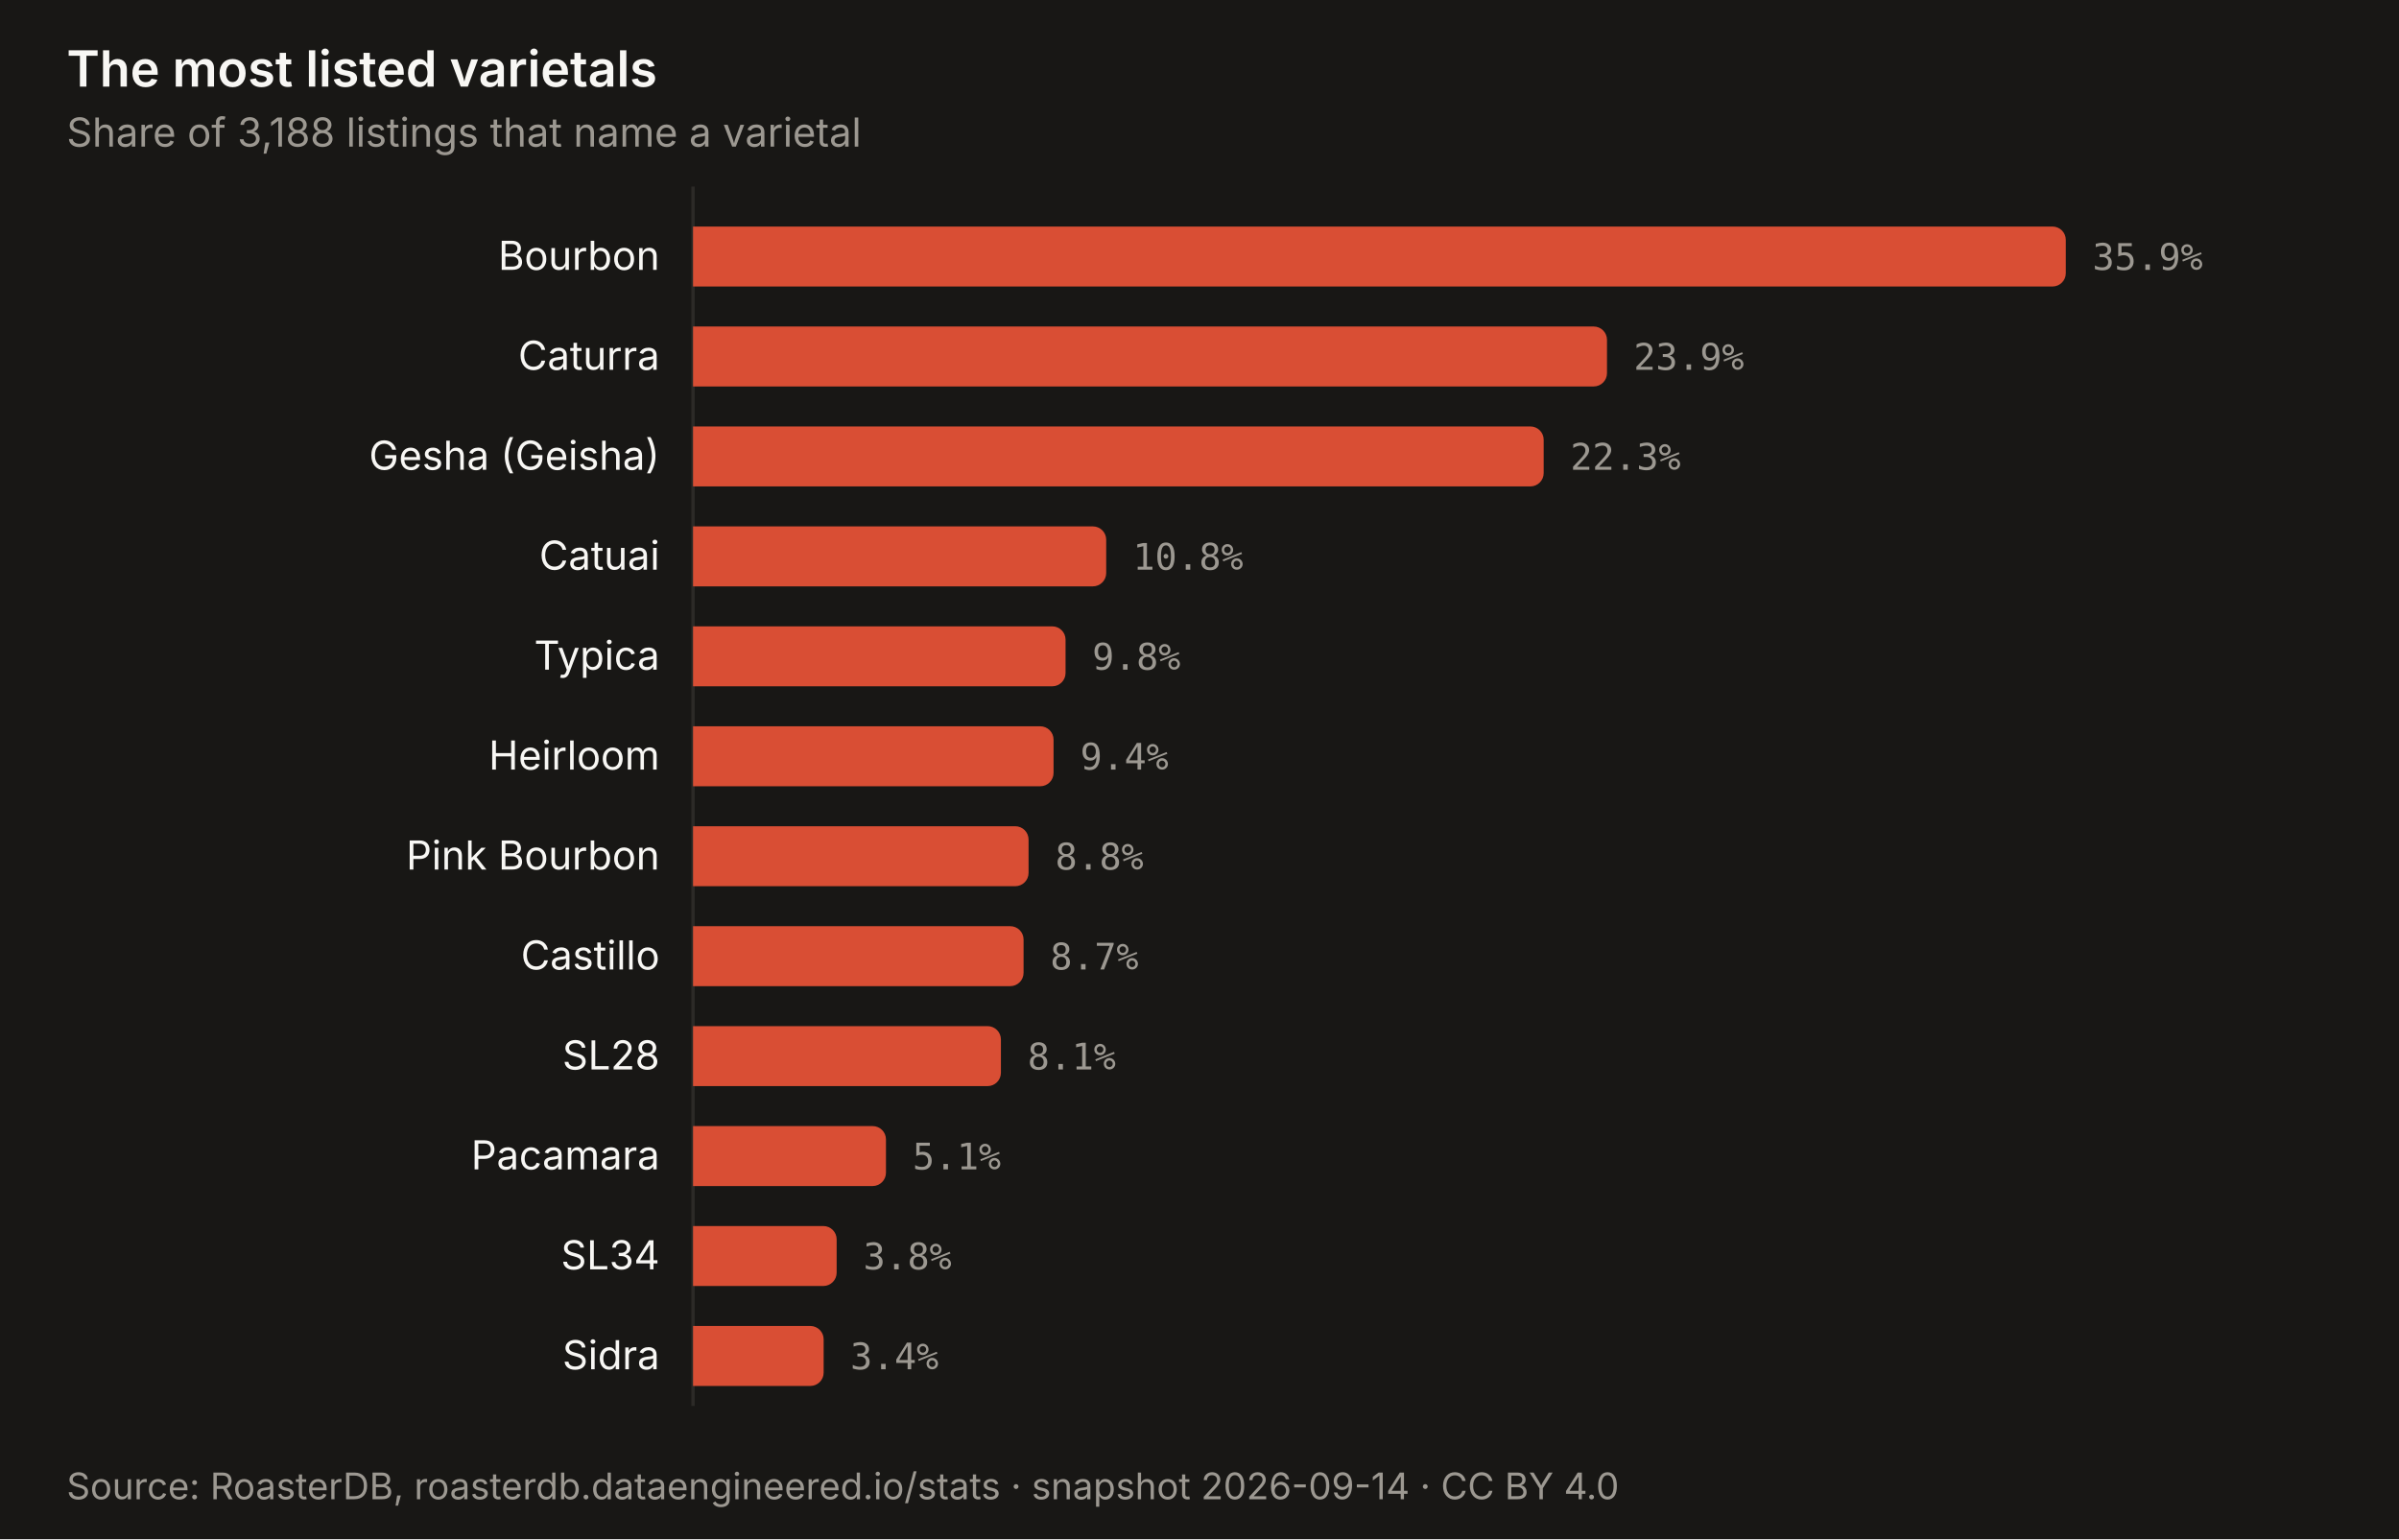
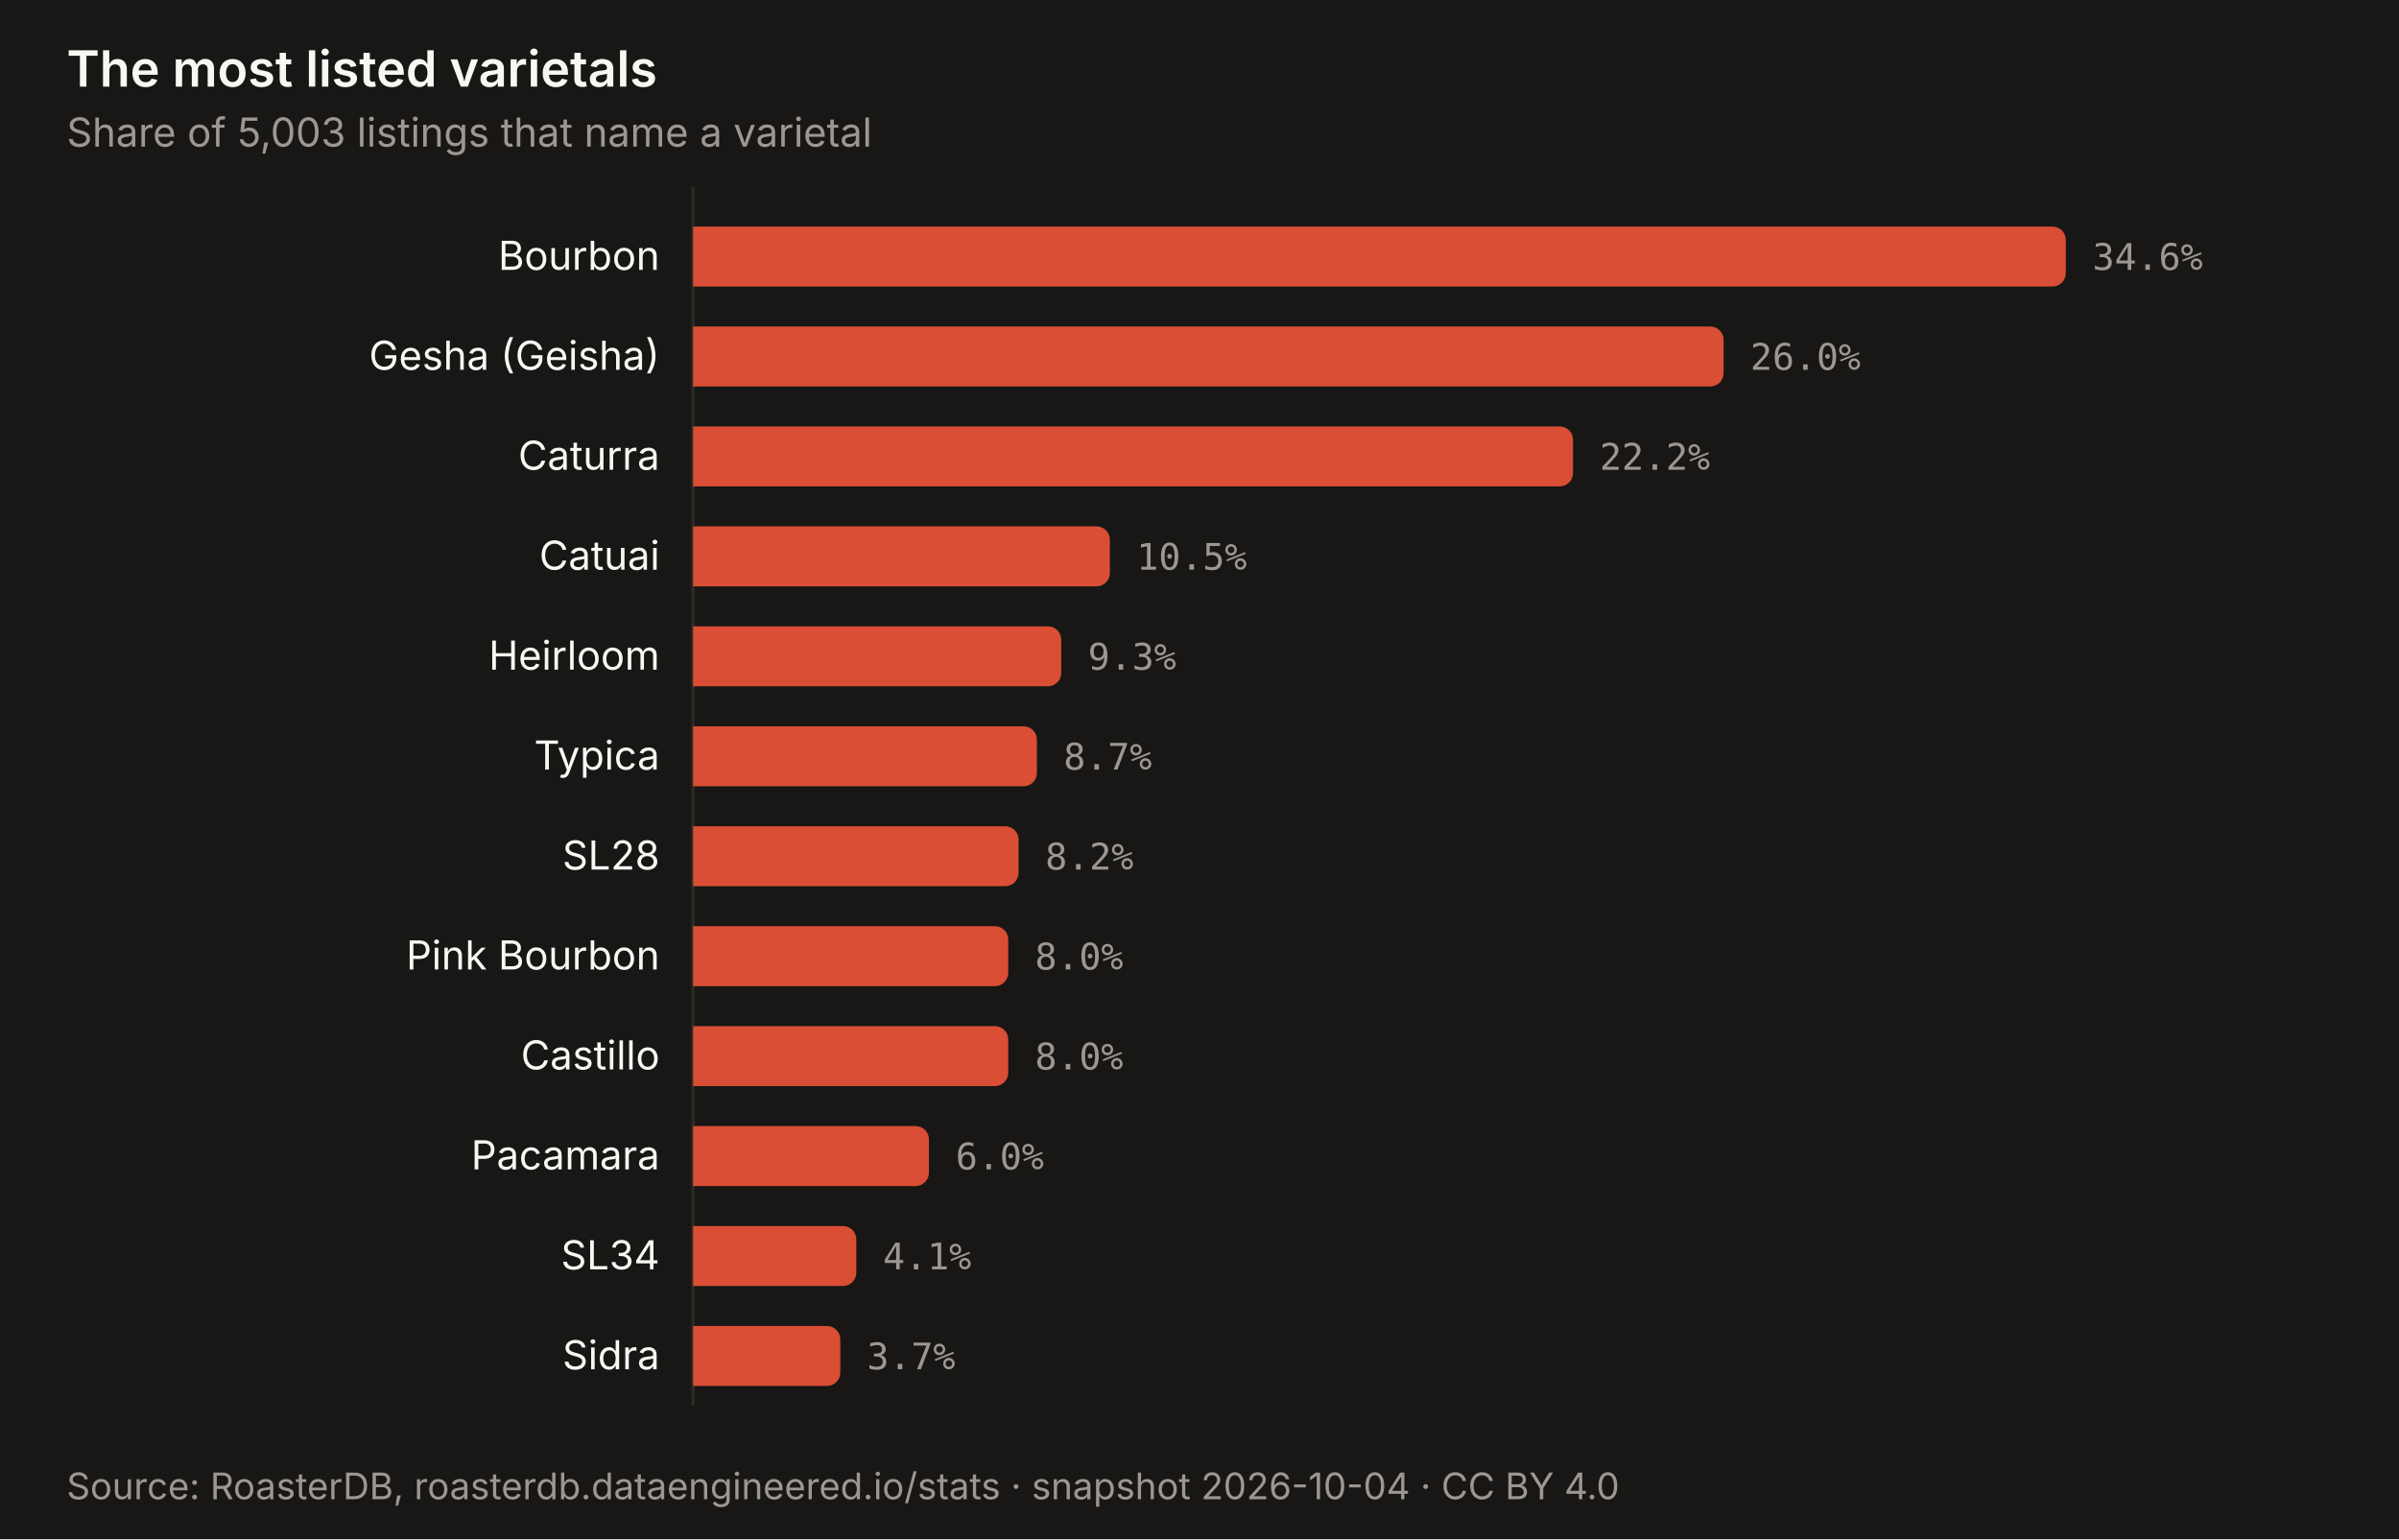
<svg xmlns="http://www.w3.org/2000/svg" viewBox="0 0 720 462" width="720" height="462" role="img" aria-labelledby="t-varietals d-varietals" font-family="'Outfit', 'Inter', system-ui, -apple-system, 'Segoe UI', sans-serif" font-size="12">
  <rect width="720" height="462" fill="#181715" />
  <text x="20" y="26" font-size="15" font-weight="600" fill="#f8f7f4">The most listed varietals</text>
-   <text x="20" y="44" font-size="12" fill="#9c9891">Share of 3,188 listings that name a varietal</text>
+   <text x="20" y="44" font-size="12" fill="#9c9891">Share of 5,003 listings that name a varietal</text>
  <line x1="208" y1="56" x2="208" y2="422" stroke="#2c2a27" stroke-width="1" />
  <g>
    <rect x="0" y="62" width="720" height="30" fill="transparent" />
    <path d="M208 68.0 h408.0 a4 4 0 0 1 4 4 v10 a4 4 0 0 1 -4 4 h-408.0 z" fill="#d94e34" />
    <text x="198" y="81.0" text-anchor="end" fill="#f8f7f4">Bourbon</text>
-     <text x="628.0" y="81.0" fill="#9c9891" font-family="'JetBrains Mono', ui-monospace, Menlo, Consolas, monospace" font-size="11">35.9%</text>
+     <text x="628.0" y="81.0" fill="#9c9891" font-family="'JetBrains Mono', ui-monospace, Menlo, Consolas, monospace" font-size="11">34.6%</text>
  </g>
  <g>
    <rect x="0" y="92" width="720" height="30" fill="transparent" />
-     <path d="M208 98.0 h270.3 a4 4 0 0 1 4 4 v10 a4 4 0 0 1 -4 4 h-270.3 z" fill="#d94e34" />
-     <text x="198" y="111.0" text-anchor="end" fill="#f8f7f4">Caturra</text>
-     <text x="490.3" y="111.0" fill="#9c9891" font-family="'JetBrains Mono', ui-monospace, Menlo, Consolas, monospace" font-size="11">23.9%</text>
+     <path d="M208 98.0 h305.3 a4 4 0 0 1 4 4 v10 a4 4 0 0 1 -4 4 h-305.3 z" fill="#d94e34" />
+     <text x="198" y="111.0" text-anchor="end" fill="#f8f7f4">Gesha (Geisha)</text>
+     <text x="525.3" y="111.0" fill="#9c9891" font-family="'JetBrains Mono', ui-monospace, Menlo, Consolas, monospace" font-size="11">26.0%</text>
  </g>
  <g>
    <rect x="0" y="122" width="720" height="30" fill="transparent" />
-     <path d="M208 128.0 h251.3 a4 4 0 0 1 4 4 v10 a4 4 0 0 1 -4 4 h-251.3 z" fill="#d94e34" />
-     <text x="198" y="141.0" text-anchor="end" fill="#f8f7f4">Gesha (Geisha)</text>
-     <text x="471.3" y="141.0" fill="#9c9891" font-family="'JetBrains Mono', ui-monospace, Menlo, Consolas, monospace" font-size="11">22.3%</text>
+     <path d="M208 128.0 h260.1 a4 4 0 0 1 4 4 v10 a4 4 0 0 1 -4 4 h-260.1 z" fill="#d94e34" />
+     <text x="198" y="141.0" text-anchor="end" fill="#f8f7f4">Caturra</text>
+     <text x="480.1" y="141.0" fill="#9c9891" font-family="'JetBrains Mono', ui-monospace, Menlo, Consolas, monospace" font-size="11">22.2%</text>
  </g>
  <g>
    <rect x="0" y="152" width="720" height="30" fill="transparent" />
-     <path d="M208 158.0 h120.0 a4 4 0 0 1 4 4 v10 a4 4 0 0 1 -4 4 h-120.0 z" fill="#d94e34" />
+     <path d="M208 158.0 h121.1 a4 4 0 0 1 4 4 v10 a4 4 0 0 1 -4 4 h-121.1 z" fill="#d94e34" />
    <text x="198" y="171.0" text-anchor="end" fill="#f8f7f4">Catuai</text>
-     <text x="340.0" y="171.0" fill="#9c9891" font-family="'JetBrains Mono', ui-monospace, Menlo, Consolas, monospace" font-size="11">10.8%</text>
+     <text x="341.1" y="171.0" fill="#9c9891" font-family="'JetBrains Mono', ui-monospace, Menlo, Consolas, monospace" font-size="11">10.5%</text>
  </g>
  <g>
    <rect x="0" y="182" width="720" height="30" fill="transparent" />
-     <path d="M208 188.0 h107.8 a4 4 0 0 1 4 4 v10 a4 4 0 0 1 -4 4 h-107.8 z" fill="#d94e34" />
-     <text x="198" y="201.0" text-anchor="end" fill="#f8f7f4">Typica</text>
-     <text x="327.8" y="201.0" fill="#9c9891" font-family="'JetBrains Mono', ui-monospace, Menlo, Consolas, monospace" font-size="11">9.8%</text>
+     <path d="M208 188.0 h106.5 a4 4 0 0 1 4 4 v10 a4 4 0 0 1 -4 4 h-106.5 z" fill="#d94e34" />
+     <text x="198" y="201.0" text-anchor="end" fill="#f8f7f4">Heirloom</text>
+     <text x="326.5" y="201.0" fill="#9c9891" font-family="'JetBrains Mono', ui-monospace, Menlo, Consolas, monospace" font-size="11">9.3%</text>
  </g>
  <g>
    <rect x="0" y="212" width="720" height="30" fill="transparent" />
-     <path d="M208 218.0 h104.2 a4 4 0 0 1 4 4 v10 a4 4 0 0 1 -4 4 h-104.2 z" fill="#d94e34" />
-     <text x="198" y="231.0" text-anchor="end" fill="#f8f7f4">Heirloom</text>
-     <text x="324.2" y="231.0" fill="#9c9891" font-family="'JetBrains Mono', ui-monospace, Menlo, Consolas, monospace" font-size="11">9.4%</text>
+     <path d="M208 218.0 h99.2 a4 4 0 0 1 4 4 v10 a4 4 0 0 1 -4 4 h-99.2 z" fill="#d94e34" />
+     <text x="198" y="231.0" text-anchor="end" fill="#f8f7f4">Typica</text>
+     <text x="319.2" y="231.0" fill="#9c9891" font-family="'JetBrains Mono', ui-monospace, Menlo, Consolas, monospace" font-size="11">8.7%</text>
  </g>
  <g>
    <rect x="0" y="242" width="720" height="30" fill="transparent" />
-     <path d="M208 248.0 h96.7 a4 4 0 0 1 4 4 v10 a4 4 0 0 1 -4 4 h-96.7 z" fill="#d94e34" />
-     <text x="198" y="261.0" text-anchor="end" fill="#f8f7f4">Pink Bourbon</text>
-     <text x="316.7" y="261.0" fill="#9c9891" font-family="'JetBrains Mono', ui-monospace, Menlo, Consolas, monospace" font-size="11">8.8%</text>
+     <path d="M208 248.0 h93.7 a4 4 0 0 1 4 4 v10 a4 4 0 0 1 -4 4 h-93.7 z" fill="#d94e34" />
+     <text x="198" y="261.0" text-anchor="end" fill="#f8f7f4">SL28</text>
+     <text x="313.7" y="261.0" fill="#9c9891" font-family="'JetBrains Mono', ui-monospace, Menlo, Consolas, monospace" font-size="11">8.2%</text>
  </g>
  <g>
    <rect x="0" y="272" width="720" height="30" fill="transparent" />
-     <path d="M208 278.0 h95.2 a4 4 0 0 1 4 4 v10 a4 4 0 0 1 -4 4 h-95.2 z" fill="#d94e34" />
-     <text x="198" y="291.0" text-anchor="end" fill="#f8f7f4">Castillo</text>
-     <text x="315.2" y="291.0" fill="#9c9891" font-family="'JetBrains Mono', ui-monospace, Menlo, Consolas, monospace" font-size="11">8.7%</text>
+     <path d="M208 278.0 h90.6 a4 4 0 0 1 4 4 v10 a4 4 0 0 1 -4 4 h-90.6 z" fill="#d94e34" />
+     <text x="198" y="291.0" text-anchor="end" fill="#f8f7f4">Pink Bourbon</text>
+     <text x="310.6" y="291.0" fill="#9c9891" font-family="'JetBrains Mono', ui-monospace, Menlo, Consolas, monospace" font-size="11">8.0%</text>
  </g>
  <g>
    <rect x="0" y="302" width="720" height="30" fill="transparent" />
-     <path d="M208 308.0 h88.4 a4 4 0 0 1 4 4 v10 a4 4 0 0 1 -4 4 h-88.4 z" fill="#d94e34" />
-     <text x="198" y="321.0" text-anchor="end" fill="#f8f7f4">SL28</text>
-     <text x="308.4" y="321.0" fill="#9c9891" font-family="'JetBrains Mono', ui-monospace, Menlo, Consolas, monospace" font-size="11">8.1%</text>
+     <path d="M208 308.0 h90.6 a4 4 0 0 1 4 4 v10 a4 4 0 0 1 -4 4 h-90.6 z" fill="#d94e34" />
+     <text x="198" y="321.0" text-anchor="end" fill="#f8f7f4">Castillo</text>
+     <text x="310.6" y="321.0" fill="#9c9891" font-family="'JetBrains Mono', ui-monospace, Menlo, Consolas, monospace" font-size="11">8.0%</text>
  </g>
  <g>
    <rect x="0" y="332" width="720" height="30" fill="transparent" />
-     <path d="M208 338.0 h53.9 a4 4 0 0 1 4 4 v10 a4 4 0 0 1 -4 4 h-53.9 z" fill="#d94e34" />
+     <path d="M208 338.0 h66.8 a4 4 0 0 1 4 4 v10 a4 4 0 0 1 -4 4 h-66.8 z" fill="#d94e34" />
    <text x="198" y="351.0" text-anchor="end" fill="#f8f7f4">Pacamara</text>
-     <text x="273.9" y="351.0" fill="#9c9891" font-family="'JetBrains Mono', ui-monospace, Menlo, Consolas, monospace" font-size="11">5.1%</text>
+     <text x="286.8" y="351.0" fill="#9c9891" font-family="'JetBrains Mono', ui-monospace, Menlo, Consolas, monospace" font-size="11">6.0%</text>
  </g>
  <g>
    <rect x="0" y="362" width="720" height="30" fill="transparent" />
-     <path d="M208 368.0 h39.1 a4 4 0 0 1 4 4 v10 a4 4 0 0 1 -4 4 h-39.1 z" fill="#d94e34" />
+     <path d="M208 368.0 h45.0 a4 4 0 0 1 4 4 v10 a4 4 0 0 1 -4 4 h-45.0 z" fill="#d94e34" />
    <text x="198" y="381.0" text-anchor="end" fill="#f8f7f4">SL34</text>
-     <text x="259.1" y="381.0" fill="#9c9891" font-family="'JetBrains Mono', ui-monospace, Menlo, Consolas, monospace" font-size="11">3.8%</text>
+     <text x="265.0" y="381.0" fill="#9c9891" font-family="'JetBrains Mono', ui-monospace, Menlo, Consolas, monospace" font-size="11">4.1%</text>
  </g>
  <g>
    <rect x="0" y="392" width="720" height="30" fill="transparent" />
-     <path d="M208 398.0 h35.2 a4 4 0 0 1 4 4 v10 a4 4 0 0 1 -4 4 h-35.2 z" fill="#d94e34" />
+     <path d="M208 398.0 h40.2 a4 4 0 0 1 4 4 v10 a4 4 0 0 1 -4 4 h-40.2 z" fill="#d94e34" />
    <text x="198" y="411.0" text-anchor="end" fill="#f8f7f4">Sidra</text>
-     <text x="255.2" y="411.0" fill="#9c9891" font-family="'JetBrains Mono', ui-monospace, Menlo, Consolas, monospace" font-size="11">3.4%</text>
+     <text x="260.2" y="411.0" fill="#9c9891" font-family="'JetBrains Mono', ui-monospace, Menlo, Consolas, monospace" font-size="11">3.7%</text>
  </g>
-   <text x="20" y="450" font-size="11" fill="#9c9891">Source: RoasterDB, roasterdb.dataengineered.io/stats · snapshot 2026-09-14 · CC BY 4.0</text>
+   <text x="20" y="450" font-size="11" fill="#9c9891">Source: RoasterDB, roasterdb.dataengineered.io/stats · snapshot 2026-10-04 · CC BY 4.0</text>
</svg>
